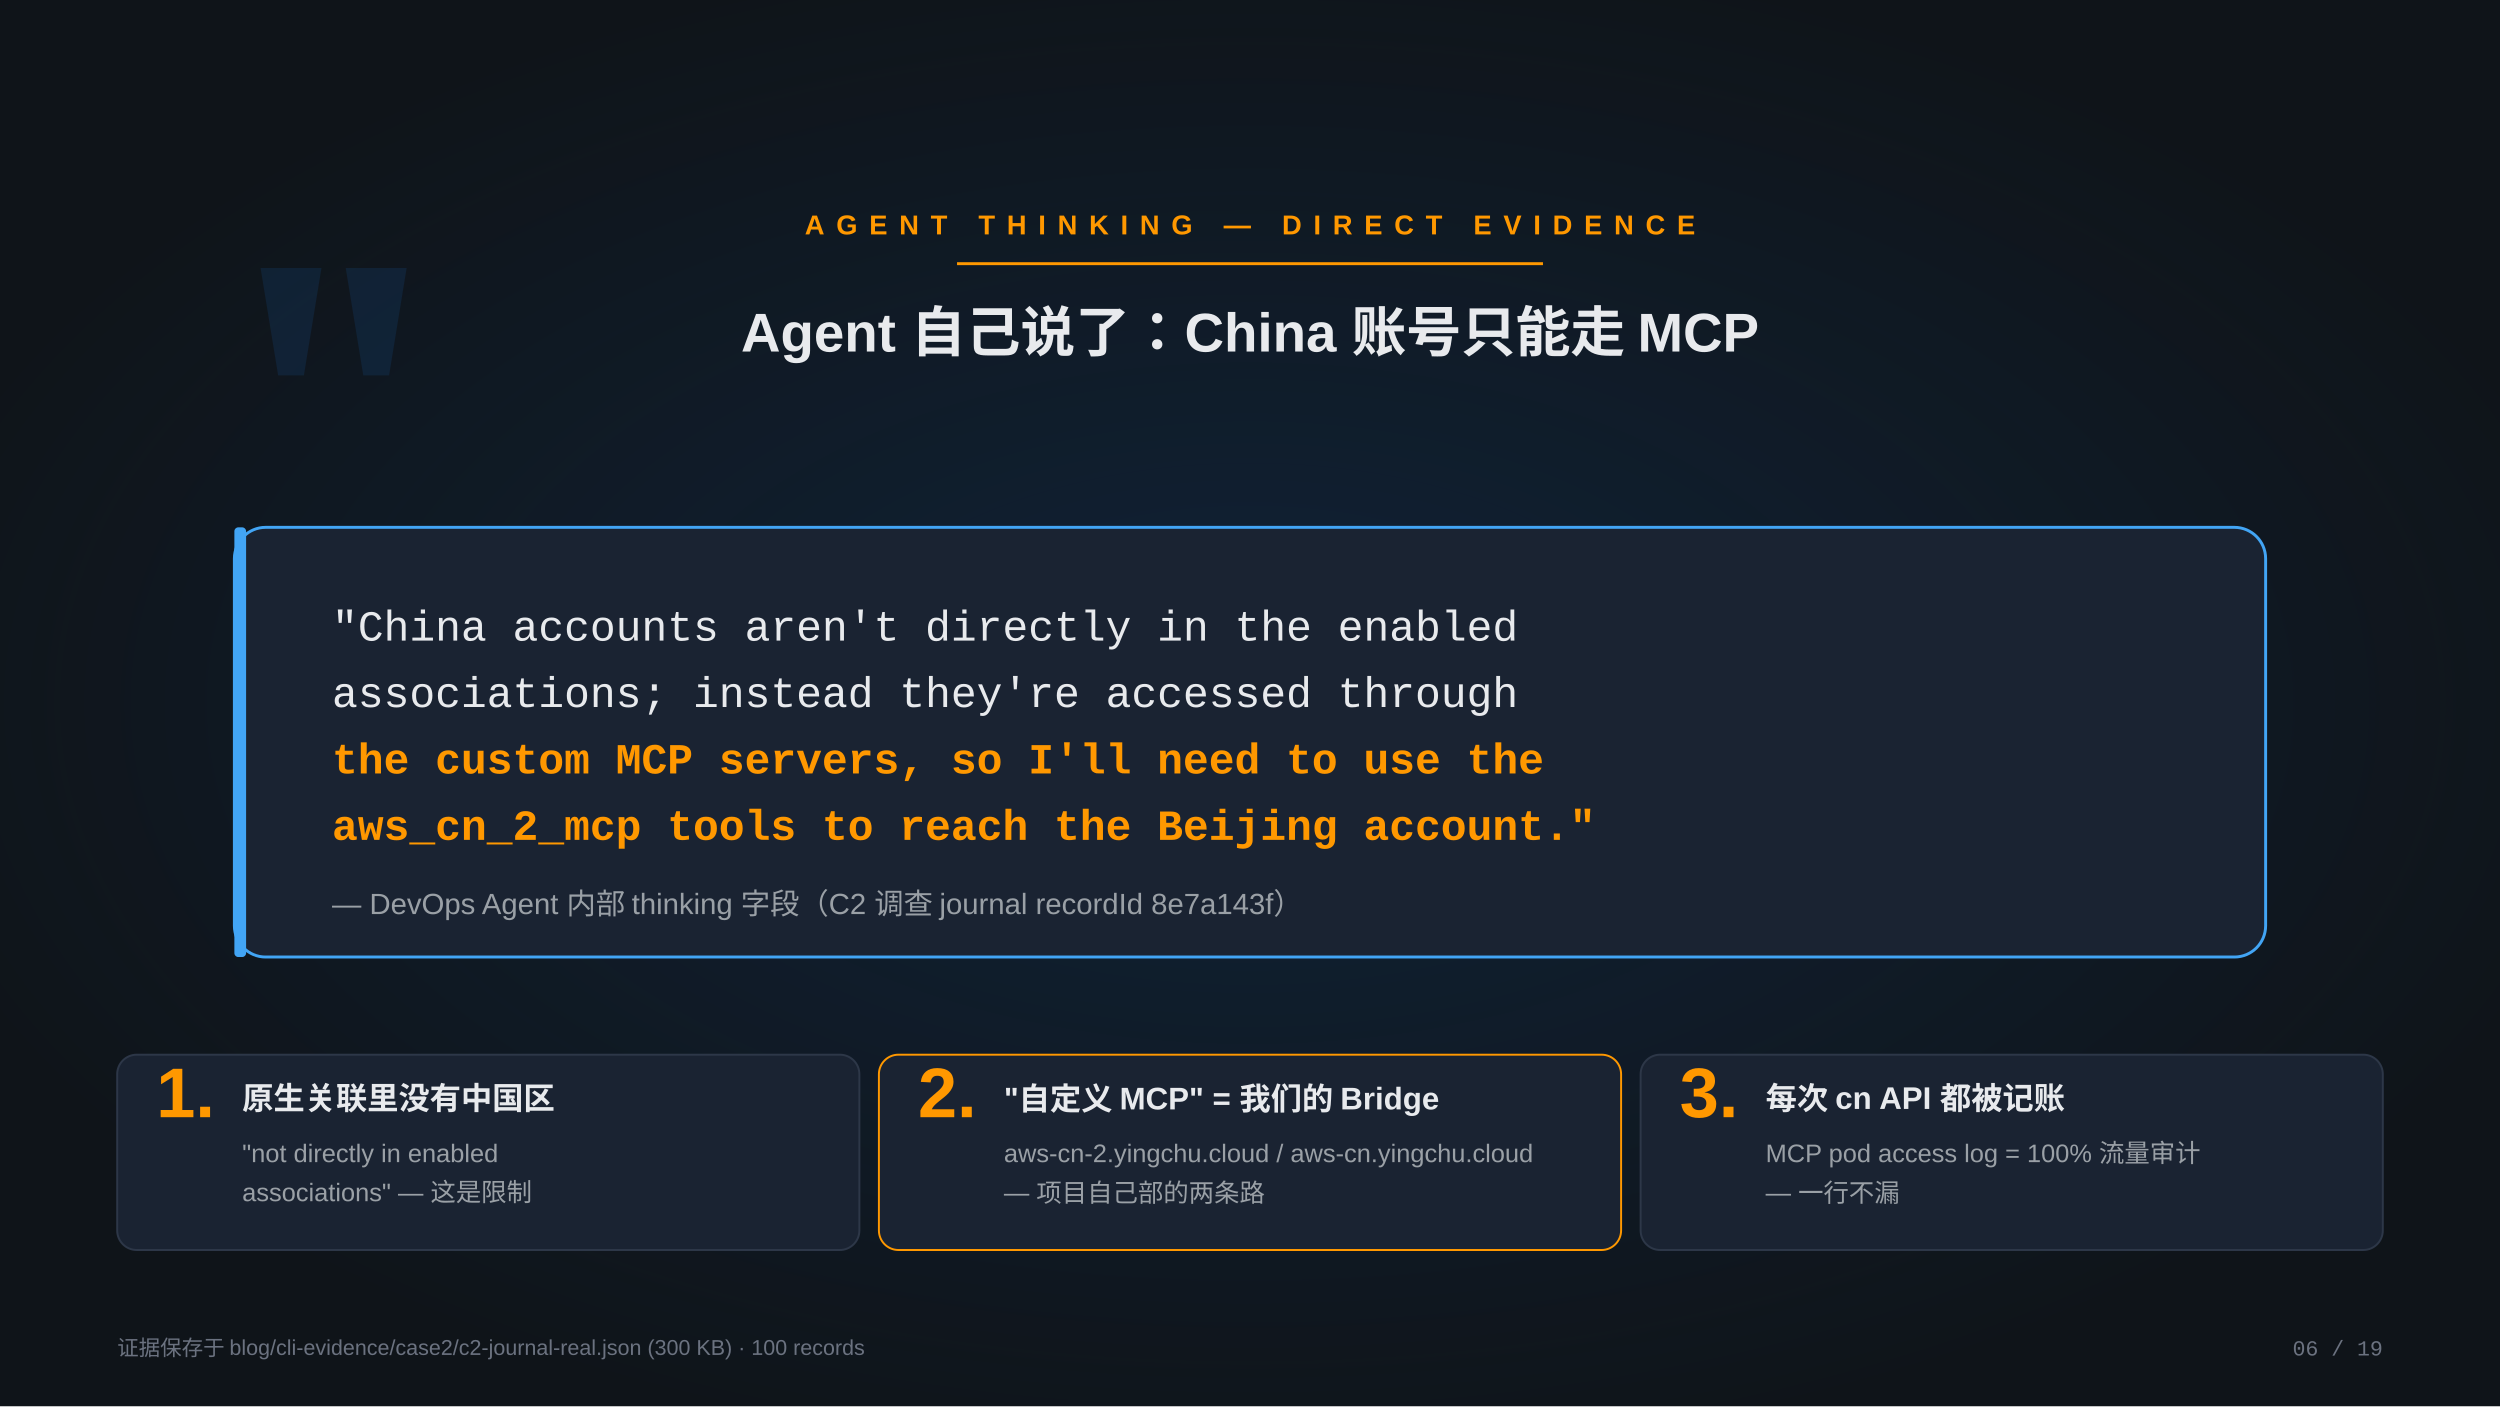
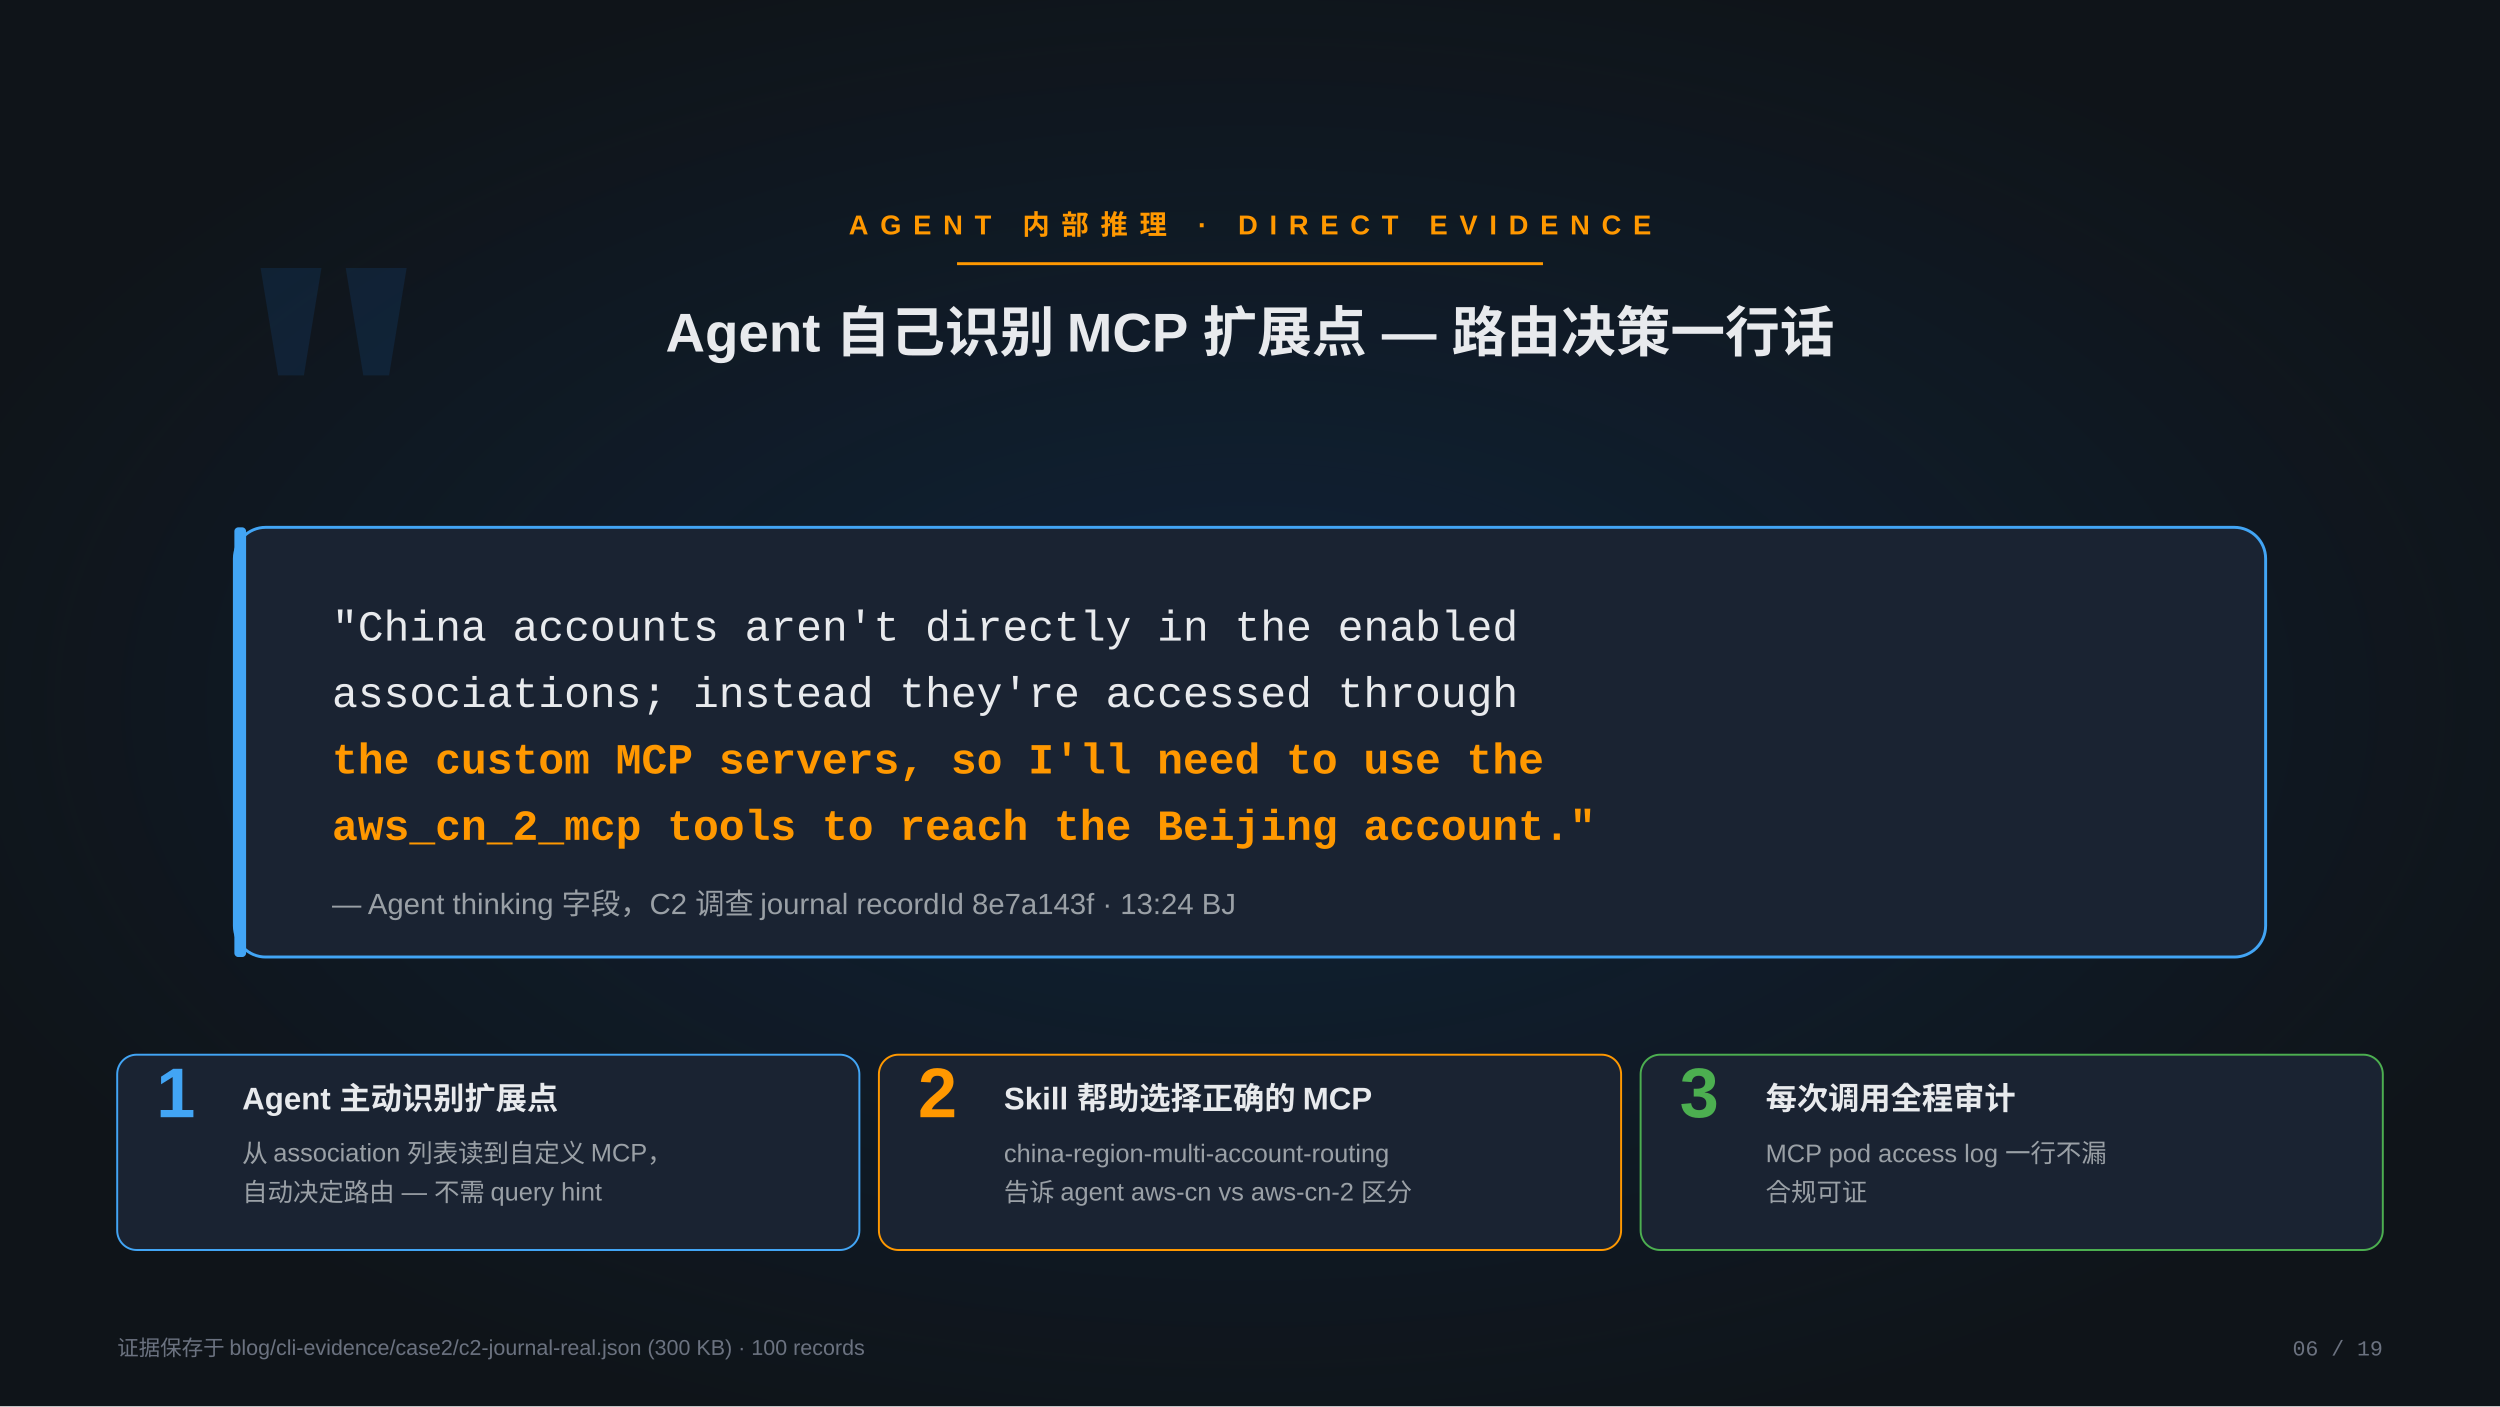
<svg xmlns="http://www.w3.org/2000/svg" viewBox="0 0 1280 720" width="1280" height="720">
  <defs>
    <radialGradient id="bgQuoteGlow" cx="50%" cy="50%" r="55%">
      <stop offset="0%" stop-color="#1565C0" stop-opacity="0.18" />
      <stop offset="100%" stop-color="#1565C0" stop-opacity="0" />
    </radialGradient>
  </defs>
  <g id="bg-base">
    <rect width="1280" height="720" fill="#0F1419" />
    <rect width="1280" height="720" fill="url(#bgQuoteGlow)" />
  </g>
  <g id="bg-decoration">
    <text x="120" y="280" font-family="Georgia, serif" font-size="200" font-weight="900" fill="#1565C0" fill-opacity="0.15">"</text>
  </g>
  <g id="page-eyebrow">
-     <text x="640" y="120" text-anchor="middle" font-family="&quot;Microsoft YaHei&quot;, &quot;PingFang SC&quot;, Arial, sans-serif" font-size="14" font-weight="600" fill="#FF9800" letter-spacing="6">AGENT THINKING — DIRECT EVIDENCE</text>
+     <text x="640" y="120" text-anchor="middle" font-family="&quot;Microsoft YaHei&quot;, &quot;PingFang SC&quot;, Arial, sans-serif" font-size="14" font-weight="600" fill="#FF9800" letter-spacing="6">AGENT 内部推理 · DIRECT EVIDENCE</text>
    <line x1="490" y1="135" x2="790" y2="135" stroke="#FF9800" stroke-width="1.5" />
  </g>
  <g id="page-title">
-     <text x="640" y="180" text-anchor="middle" font-family="SimHei, &quot;Microsoft YaHei&quot;, Arial, sans-serif" font-size="28" font-weight="800" fill="#E8EAED">Agent 自己说了：China 账号只能走 MCP</text>
+     <text x="640" y="180" text-anchor="middle" font-family="SimHei, &quot;Microsoft YaHei&quot;, Arial, sans-serif" font-size="28" font-weight="800" fill="#E8EAED">Agent 自己识别 MCP 扩展点 — 路由决策一行话</text>
  </g>
  <g id="quote-block">
    <path fill="#1A2332" stroke="#42A5F5" stroke-width="1.5" d="M136,270 H1144 A16,16 0 0 1 1160,286 V474 A16,16 0 0 1 1144,490 H136 A16,16 0 0 1 120,474 V286 A16,16 0 0 1 136,270 Z" />
    <path fill="#42A5F5" d="M122,270 H124 A2,2 0 0 1 126,272 V488 A2,2 0 0 1 124,490 H122 A2,2 0 0 1 120,488 V272 A2,2 0 0 1 122,270 Z" />
    <text x="170" y="328" font-family="Consolas, &quot;Courier New&quot;, monospace" font-size="22" fill="#E8EAED">"China accounts aren't directly in the enabled</text>
    <text x="170" y="362" font-family="Consolas, &quot;Courier New&quot;, monospace" font-size="22" fill="#E8EAED">associations; instead they're accessed through</text>
    <text x="170" y="396" font-family="Consolas, &quot;Courier New&quot;, monospace" font-size="22" font-weight="700" fill="#FF9800">the custom MCP servers, so I'll need to use the</text>
    <text x="170" y="430" font-family="Consolas, &quot;Courier New&quot;, monospace" font-size="22" font-weight="700" fill="#FF9800">aws_cn_2_mcp tools to reach the Beijing account."</text>
-     <text x="170" y="468" font-family="&quot;Microsoft YaHei&quot;, &quot;PingFang SC&quot;, Arial, sans-serif" font-size="15" fill="#9AA0A6">— DevOps Agent 内部 thinking 字段（C2 调查 journal recordId 8e7a143f）</text>
+     <text x="170" y="468" font-family="&quot;Microsoft YaHei&quot;, &quot;PingFang SC&quot;, Arial, sans-serif" font-size="15" fill="#9AA0A6">— Agent thinking 字段，C2 调查 journal recordId 8e7a143f · 13:24 BJ</text>
  </g>
  <g id="three-implications">
    <g id="implication-1">
-       <path fill="#1A2332" stroke="#2D3748" stroke-width="1" d="M70,540 H430 A10,10 0 0 1 440,550 V630 A10,10 0 0 1 430,640 H70 A10,10 0 0 1 60,630 V550 A10,10 0 0 1 70,540 Z" />
-       <text x="80" y="572" font-family="SimHei, &quot;Microsoft YaHei&quot;, Arial, sans-serif" font-size="36" font-weight="900" fill="#FF9800">1.</text>
-       <text x="124" y="568" font-family="SimHei, &quot;Microsoft YaHei&quot;, Arial, sans-serif" font-size="16" font-weight="700" fill="#E8EAED">原生关联里没有中国区</text>
-       <text x="124" y="595" font-family="&quot;Microsoft YaHei&quot;, &quot;PingFang SC&quot;, Arial, sans-serif" font-size="13" fill="#9AA0A6">"not directly in enabled</text>
-       <text x="124" y="615" font-family="&quot;Microsoft YaHei&quot;, &quot;PingFang SC&quot;, Arial, sans-serif" font-size="13" fill="#9AA0A6">associations" — 这是限制</text>
+       <path fill="#1A2332" stroke="#42A5F5" stroke-width="1" d="M70,540 H430 A10,10 0 0 1 440,550 V630 A10,10 0 0 1 430,640 H70 A10,10 0 0 1 60,630 V550 A10,10 0 0 1 70,540 Z" />
+       <text x="80" y="572" font-family="SimHei, &quot;Microsoft YaHei&quot;, Arial, sans-serif" font-size="36" font-weight="900" fill="#42A5F5">1</text>
+       <text x="124" y="568" font-family="SimHei, &quot;Microsoft YaHei&quot;, Arial, sans-serif" font-size="16" font-weight="700" fill="#E8EAED">Agent 主动识别扩展点</text>
+       <text x="124" y="595" font-family="&quot;Microsoft YaHei&quot;, &quot;PingFang SC&quot;, Arial, sans-serif" font-size="13" fill="#9AA0A6">从 association 列表读到自定义 MCP，</text>
+       <text x="124" y="615" font-family="&quot;Microsoft YaHei&quot;, &quot;PingFang SC&quot;, Arial, sans-serif" font-size="13" fill="#9AA0A6">自动决定路由 — 不需 query hint</text>
    </g>
    <g id="implication-2">
      <path fill="#1A2332" stroke="#FF9800" stroke-width="1" d="M460,540 H820 A10,10 0 0 1 830,550 V630 A10,10 0 0 1 820,640 H460 A10,10 0 0 1 450,630 V550 A10,10 0 0 1 460,540 Z" />
-       <text x="470" y="572" font-family="SimHei, &quot;Microsoft YaHei&quot;, Arial, sans-serif" font-size="36" font-weight="900" fill="#FF9800">2.</text>
-       <text x="514" y="568" font-family="SimHei, &quot;Microsoft YaHei&quot;, Arial, sans-serif" font-size="16" font-weight="700" fill="#E8EAED">"自定义 MCP" = 我们的 Bridge</text>
-       <text x="514" y="595" font-family="&quot;Microsoft YaHei&quot;, &quot;PingFang SC&quot;, Arial, sans-serif" font-size="13" fill="#9AA0A6">aws-cn-2.yingchu.cloud / aws-cn.yingchu.cloud</text>
-       <text x="514" y="615" font-family="&quot;Microsoft YaHei&quot;, &quot;PingFang SC&quot;, Arial, sans-serif" font-size="13" fill="#9AA0A6">— 项目自己部的两条路</text>
+       <text x="470" y="572" font-family="SimHei, &quot;Microsoft YaHei&quot;, Arial, sans-serif" font-size="36" font-weight="900" fill="#FF9800">2</text>
+       <text x="514" y="568" font-family="SimHei, &quot;Microsoft YaHei&quot;, Arial, sans-serif" font-size="16" font-weight="700" fill="#E8EAED">Skill 帮助选择正确的 MCP</text>
+       <text x="514" y="595" font-family="&quot;Microsoft YaHei&quot;, &quot;PingFang SC&quot;, Arial, sans-serif" font-size="13" fill="#9AA0A6">china-region-multi-account-routing</text>
+       <text x="514" y="615" font-family="&quot;Microsoft YaHei&quot;, &quot;PingFang SC&quot;, Arial, sans-serif" font-size="13" fill="#9AA0A6">告诉 agent aws-cn vs aws-cn-2 区分</text>
    </g>
    <g id="implication-3">
-       <path fill="#1A2332" stroke="#2D3748" stroke-width="1" d="M850,540 H1210 A10,10 0 0 1 1220,550 V630 A10,10 0 0 1 1210,640 H850 A10,10 0 0 1 840,630 V550 A10,10 0 0 1 850,540 Z" />
-       <text x="860" y="572" font-family="SimHei, &quot;Microsoft YaHei&quot;, Arial, sans-serif" font-size="36" font-weight="900" fill="#FF9800">3.</text>
-       <text x="904" y="568" font-family="SimHei, &quot;Microsoft YaHei&quot;, Arial, sans-serif" font-size="16" font-weight="700" fill="#E8EAED">每次 cn API 都被记账</text>
-       <text x="904" y="595" font-family="&quot;Microsoft YaHei&quot;, &quot;PingFang SC&quot;, Arial, sans-serif" font-size="13" fill="#9AA0A6">MCP pod access log = 100% 流量审计</text>
-       <text x="904" y="615" font-family="&quot;Microsoft YaHei&quot;, &quot;PingFang SC&quot;, Arial, sans-serif" font-size="13" fill="#9AA0A6">— 一行不漏</text>
+       <path fill="#1A2332" stroke="#4CAF50" stroke-width="1" d="M850,540 H1210 A10,10 0 0 1 1220,550 V630 A10,10 0 0 1 1210,640 H850 A10,10 0 0 1 840,630 V550 A10,10 0 0 1 850,540 Z" />
+       <text x="860" y="572" font-family="SimHei, &quot;Microsoft YaHei&quot;, Arial, sans-serif" font-size="36" font-weight="900" fill="#4CAF50">3</text>
+       <text x="904" y="568" font-family="SimHei, &quot;Microsoft YaHei&quot;, Arial, sans-serif" font-size="16" font-weight="700" fill="#E8EAED">每次调用全程审计</text>
+       <text x="904" y="595" font-family="&quot;Microsoft YaHei&quot;, &quot;PingFang SC&quot;, Arial, sans-serif" font-size="13" fill="#9AA0A6">MCP pod access log 一行不漏</text>
+       <text x="904" y="615" font-family="&quot;Microsoft YaHei&quot;, &quot;PingFang SC&quot;, Arial, sans-serif" font-size="13" fill="#9AA0A6">合规可证</text>
    </g>
  </g>
  <g id="page-footer">
    <text x="60" y="694" font-family="&quot;Microsoft YaHei&quot;, &quot;PingFang SC&quot;, Arial, sans-serif" font-size="11" fill="#6B7280">证据保存于 blog/cli-evidence/case2/c2-journal-real.json (300 KB) · 100 records</text>
    <text x="1220" y="694" text-anchor="end" font-family="Consolas, &quot;Courier New&quot;, monospace" font-size="11" fill="#6B7280">06 / 19</text>
  </g>
</svg>
